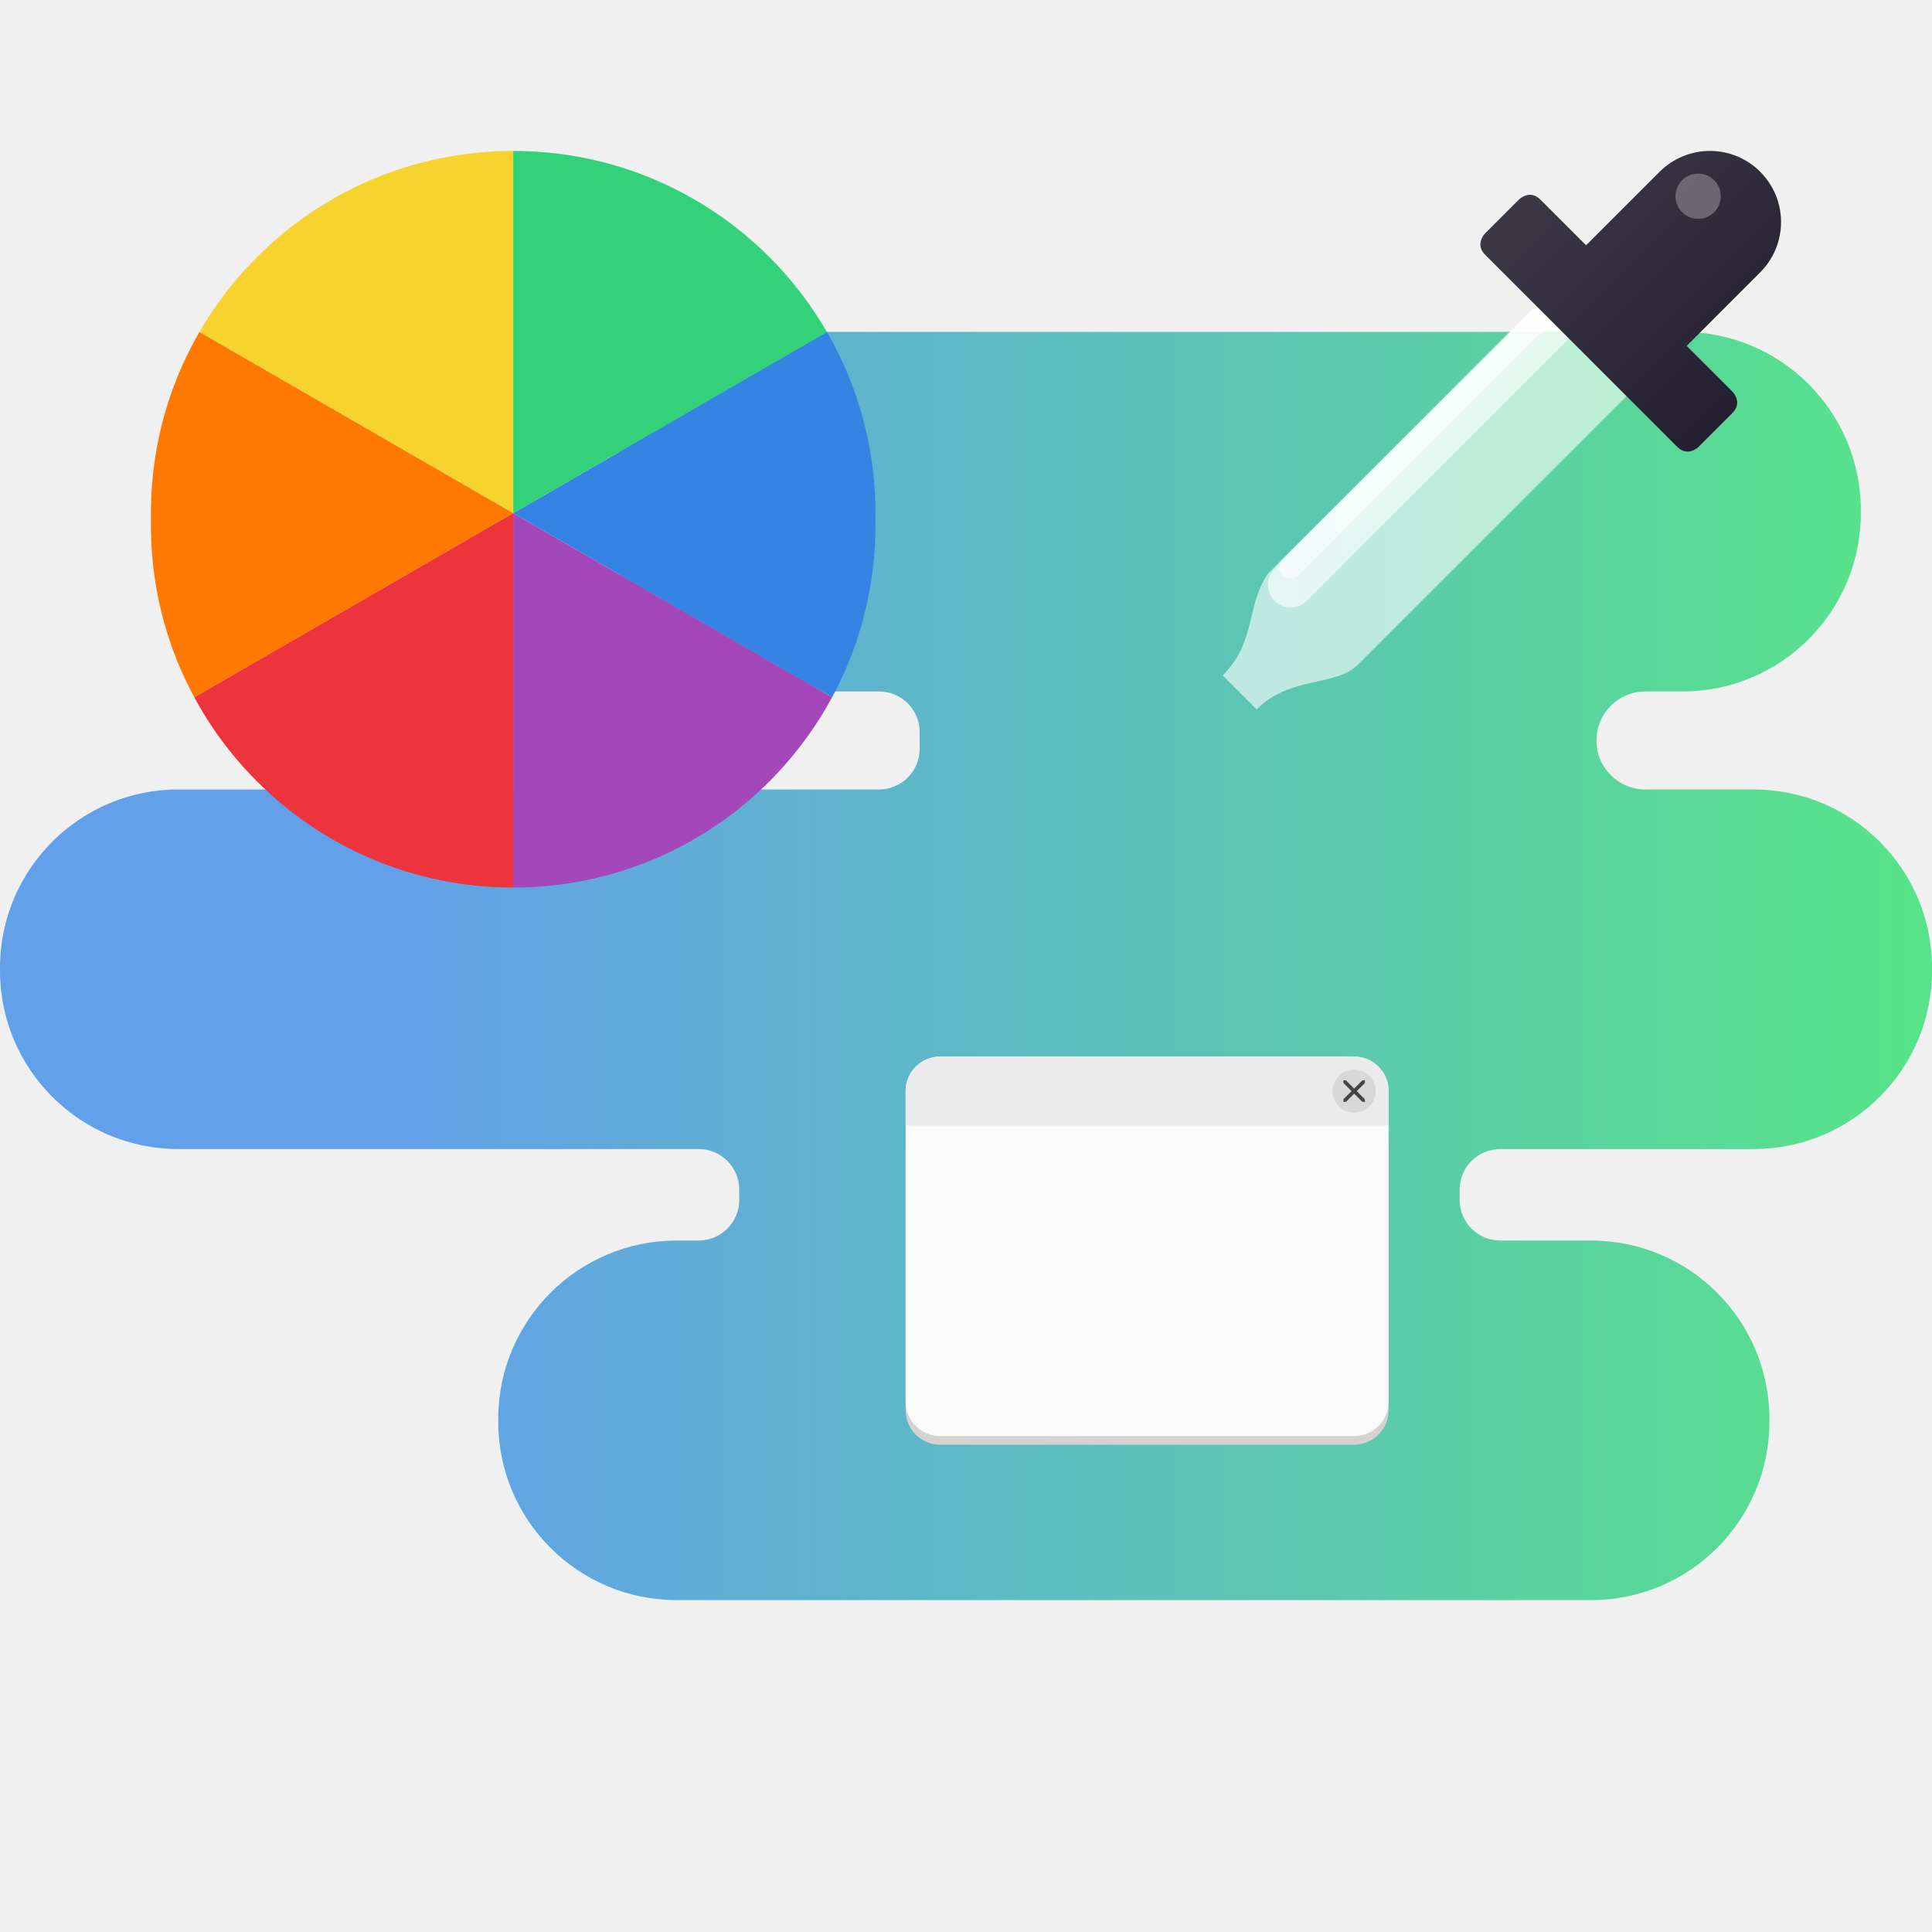
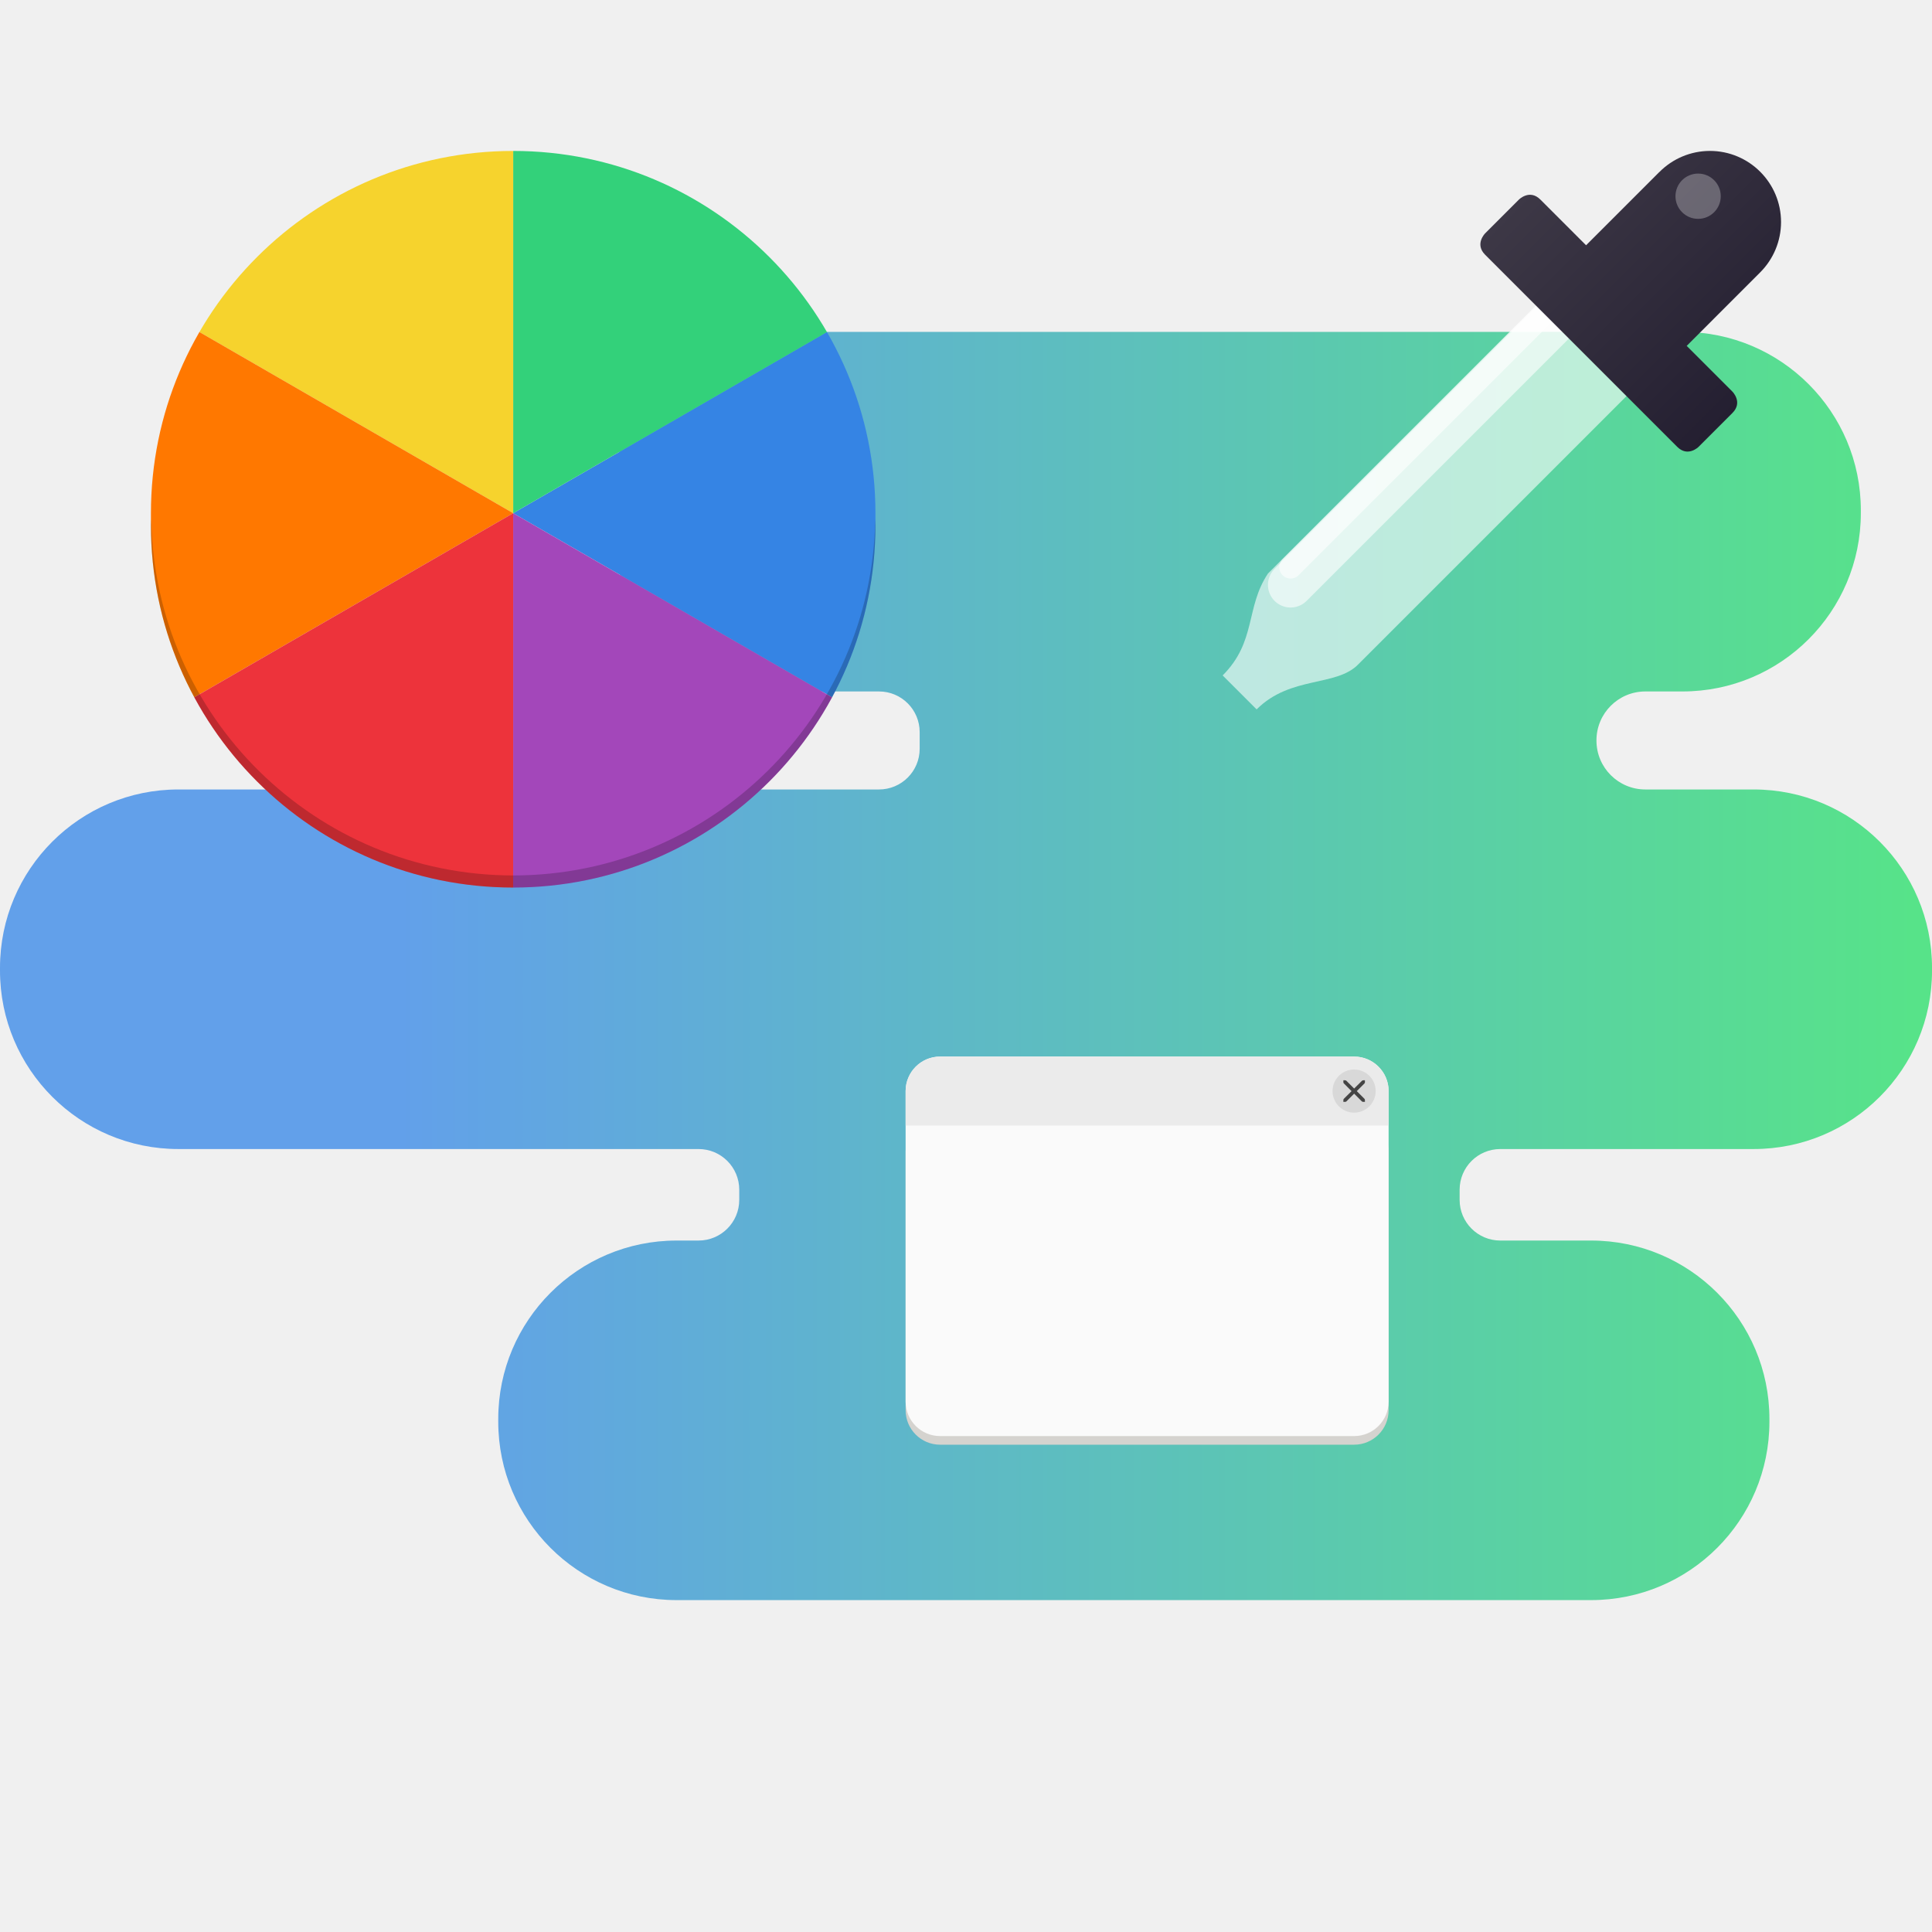
<svg xmlns="http://www.w3.org/2000/svg" width="256" height="256" style="isolation:isolate" version="1.1" viewBox="0 0 192 192">
  <defs>
    <clipPath id="clipPath5396-3">
      <rect x="-438.46" y="195.08" width="112" height="88" rx="8" ry="8" enable-background="new" fill="#deddda" style="paint-order:normal" />
    </clipPath>
    <linearGradient id="linearGradient4128-9-3" x1="1275.7" x2="281.12" y1="760" y2="760" gradientTransform="matrix(.15158 0 0 .15158 -3.0316 14.147)" gradientUnits="userSpaceOnUse">
      <stop stop-color="#57e389" offset="0" />
      <stop stop-color="#62a0ea" offset="1" />
    </linearGradient>
    <linearGradient id="linearGradient1117" x1="127.95" x2="91.947" y1="224.05" y2="188.05" gradientTransform="matrix(1.0476 0 0 1.0476 -21.678 .63432)" gradientUnits="userSpaceOnUse">
      <stop stop-color="#241f31" offset="0" />
      <stop stop-color="#3d3846" offset="1" />
    </linearGradient>
    <clipPath id="d">
      <rect x="7.75" y="179.75" width="112.5" height="114.38" ry="56.25" fill="#3584e4" opacity=".1" stroke-width="4" />
    </clipPath>
  </defs>
  <path d="m60.56 50.708v0.283c0 9.789 7.936 17.725 17.725 17.725h9.069c2.232 0 4.042 1.81 4.042 4.042v1.657c0 2.232-1.81 4.042-4.042 4.042h-69.629c-9.789 0-17.725 7.936-17.725 17.725v0.283c0 9.789 7.936 17.725 17.725 17.725h51.699c2.232 0 4.042 1.81 4.042 4.042v1.01c0 2.232-1.81 4.042-4.042 4.042h-2.183c-9.789 0-17.725 7.936-17.725 17.725v0.283c0 9.789 7.936 17.725 17.725 17.725h90.877c9.789 0 17.725-7.936 17.725-17.725v-0.283c0-9.789-7.936-17.725-17.725-17.725h-9.02c-2.232 0-4.042-1.81-4.042-4.042v-1.01c0-2.232 1.81-4.042 4.042-4.042h25.179c9.789 0 17.725-7.936 17.725-17.725v-0.283c-1e-5 -9.789-7.936-17.725-17.725-17.725h-10.764c-2.684 0-4.859-2.175-4.859-4.859v-0.023c0-2.684 2.175-4.859 4.859-4.859h3.69c9.789 0 17.725-7.936 17.725-17.725v-0.283c-1e-5 -9.789-7.936-17.725-17.725-17.725h-88.917c-9.789 0-17.725 7.936-17.725 17.725z" fill="url(#linearGradient4128-9-3)" stop-color="#000000" />
  <g transform="matrix(.42857 0 0 .42857 277.91 21.396)" enable-background="new">
    <rect x="-438.46" y="209.08" width="112" height="76" rx="8" ry="8" enable-background="new" fill="#d5d3cf" style="paint-order:normal" />
    <rect x="-438.46" y="195.08" width="112" height="88" rx="8" ry="8" enable-background="new" fill="#fafafa" style="paint-order:normal" />
    <rect x="-438.46" y="195.08" width="112" height="16" rx="0" ry="0" clip-path="url(#clipPath5396-3)" enable-background="new" fill="#ebebeb" style="paint-order:markers stroke fill" />
    <circle cx="-334.46" cy="203.08" r="5" enable-background="new" fill="#d8d8d8" stroke-width="0" style="paint-order:markers stroke fill" />
    <path d="m-336.95 200.58h0.428c0.106 3e-3 0.213 0.054 0.286 0.13l1.783 1.784 1.796-1.784c0.111-0.096 0.185-0.127 0.286-0.13h0.417v0.417c0 0.119-0.015 0.229-0.104 0.312l-1.783 1.784 1.77 1.771c0.078 0.078 0.117 0.189 0.117 0.3v0.417h-0.417c-0.111 0-0.222-0.039-0.299-0.117l-1.783-1.784-1.783 1.784c-0.078 0.078-0.189 0.117-0.299 0.117h-0.417v-0.417c0-0.111 0.039-0.222 0.117-0.3l1.783-1.771-1.783-1.784c-0.088-0.081-0.127-0.196-0.117-0.312z" enable-background="new" fill="#444" stroke-width=".417" />
  </g>
  <g transform="matrix(.75 0 0 .75 91.507 6.0001)" enable-background="new">
    <g transform="matrix(.75 0 0 .75 20.5 -127)">
      <path d="m83.947 210.05-49.947 49.947c-4 6-2 12-8 18l6 6c6-6 14.111-3.934 18-8l49.947-49.947z" fill="#fff" opacity=".6" style="paint-order:normal" />
      <path d="m38 262 46-46" fill="none" opacity=".6" stroke="#fff" stroke-linecap="round" stroke-width="8" />
      <path d="m38 258.88 46-46" fill="none" opacity=".6" stroke="#fff" stroke-linecap="round" stroke-width="4" />
      <path d="m112.08 185.33c-3.36 4e-3 -6.578 1.352-8.937 3.744l-6e-3 -6e-3 -12.931 12.931-8.083-8.083c-1.886-1.886-3.771 1e-5 -3.771 1e-5l-5.984 5.984s-1.886 1.886-5e-6 3.771l33.941 33.941c1.886 1.886 3.771 1e-5 3.771 1e-5l5.984-5.984c1.886-1.886 0-3.771 0-3.771l-8.083-8.083 12.931-12.931-2e-3 -2e-3c2.392-2.361 3.739-5.58 3.74-8.941 0-6.943-5.628-12.571-12.571-12.571z" color="#000000" color-rendering="auto" dominant-baseline="auto" enable-background="accumulate" fill="url(#linearGradient1117)" fill-rule="evenodd" image-rendering="auto" shape-rendering="auto" solid-color="#000000" style="font-feature-settings:normal;font-variant-alternates:normal;font-variant-caps:normal;font-variant-ligatures:normal;font-variant-numeric:normal;font-variant-position:normal;isolation:auto;mix-blend-mode:normal;shape-padding:0;text-decoration-color:#000000;text-decoration-line:none;text-decoration-style:solid;text-indent:0;text-orientation:mixed;text-transform:none;white-space:normal" />
    </g>
    <circle cx="103" cy="18" r="3" fill="#fff" fill-opacity=".276" style="paint-order:normal" />
  </g>
  <g transform="matrix(.64 0 0 .64 10.04 -100.04)" clip-path="url(#d)" stroke-width=".938">
    <path d="m115.96 206a60 60 0 0 1 0 60l-51.962-30z" fill="#3584e4" />
    <path d="m115.96 266a60 60 0 0 1-51.962 30v-60z" fill="#a347ba" />
    <path d="m64 176a60 60 0 0 1 51.962 30l-51.962 30z" fill="#33d17a" />
    <path d="m12.038 206a60 60 0 0 1 51.962-30v60z" fill="#f6d32d" />
    <path d="m12.038 266a60 60 0 0 1 0-60l51.962 30z" fill="#ff7800" />
    <path d="m64 296a60 60 0 0 1-51.962-30l51.962-30z" fill="#ed333b" />
  </g>
-   <path d="m252.45 45.89a36 36 0 0 0-0.029 0.604 36 36 0 0 0 36 36 36 36 0 0 0 36-36 36 36 0 0 0-0.021-0.604 36 36 0 0 1-35.979 35.403 36 36 0 0 1-35.97-35.403z" opacity=".2" stroke-width=".6" />
+   <path d="m15.03 51.598a36 36 0 0 0-0.029 0.604 36 36 0 0 0 36 36 36 36 0 0 0 36-36 36 36 0 0 0-0.021-0.604 36 36 0 0 1-35.979 35.403 36 36 0 0 1-35.97-35.403z" opacity=".2" stroke-width=".6" />
</svg>
